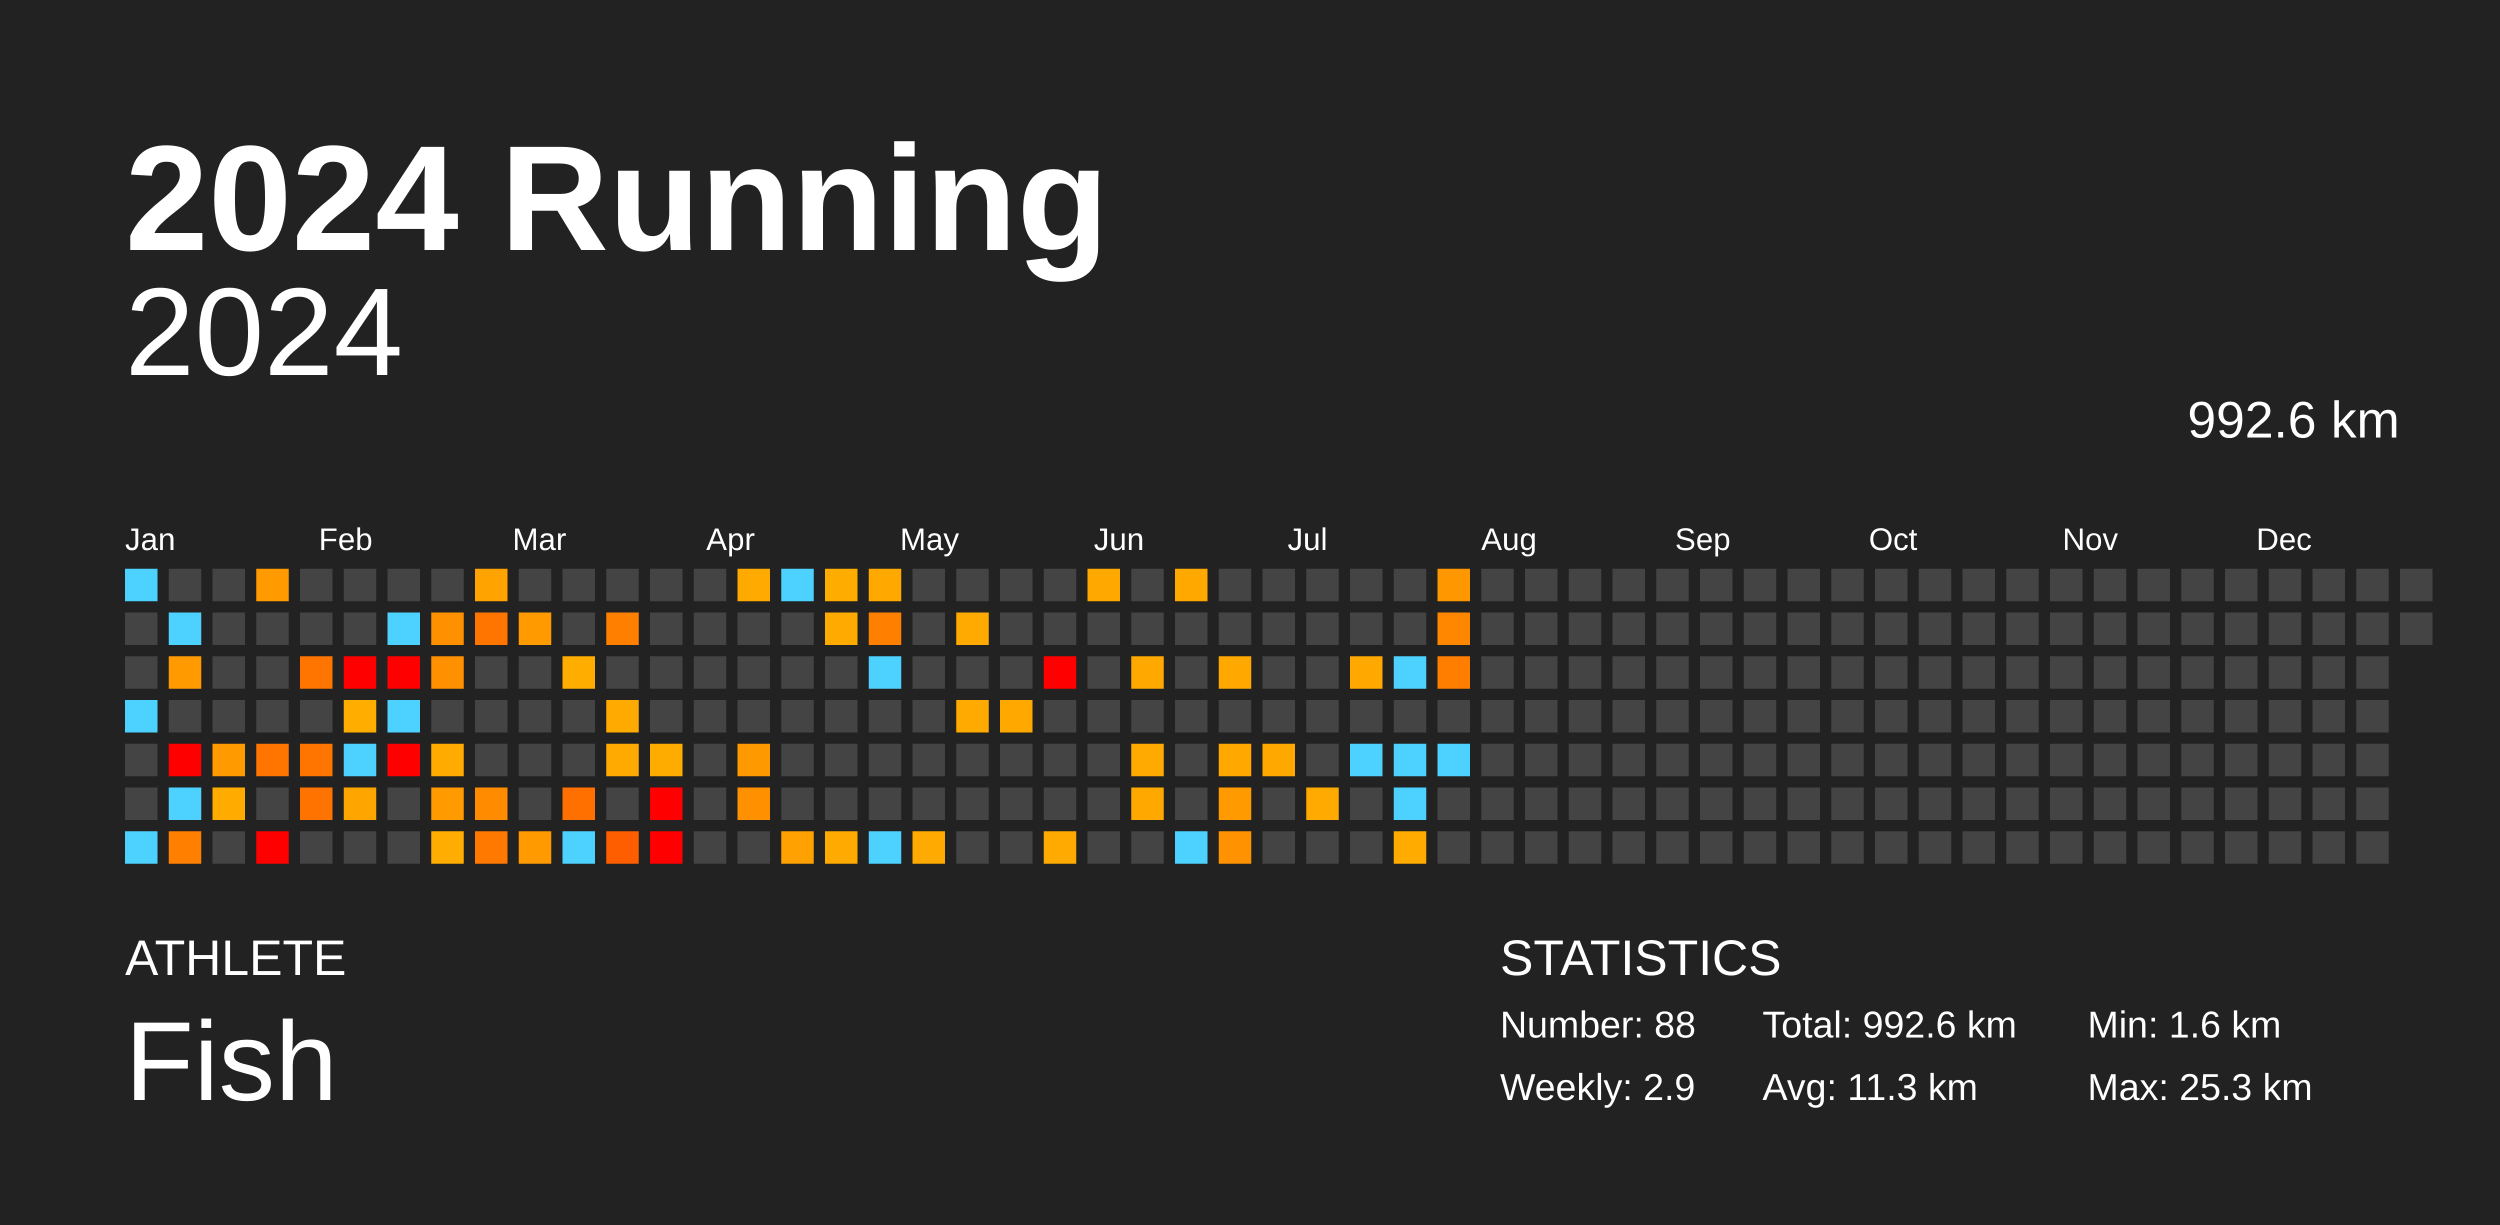
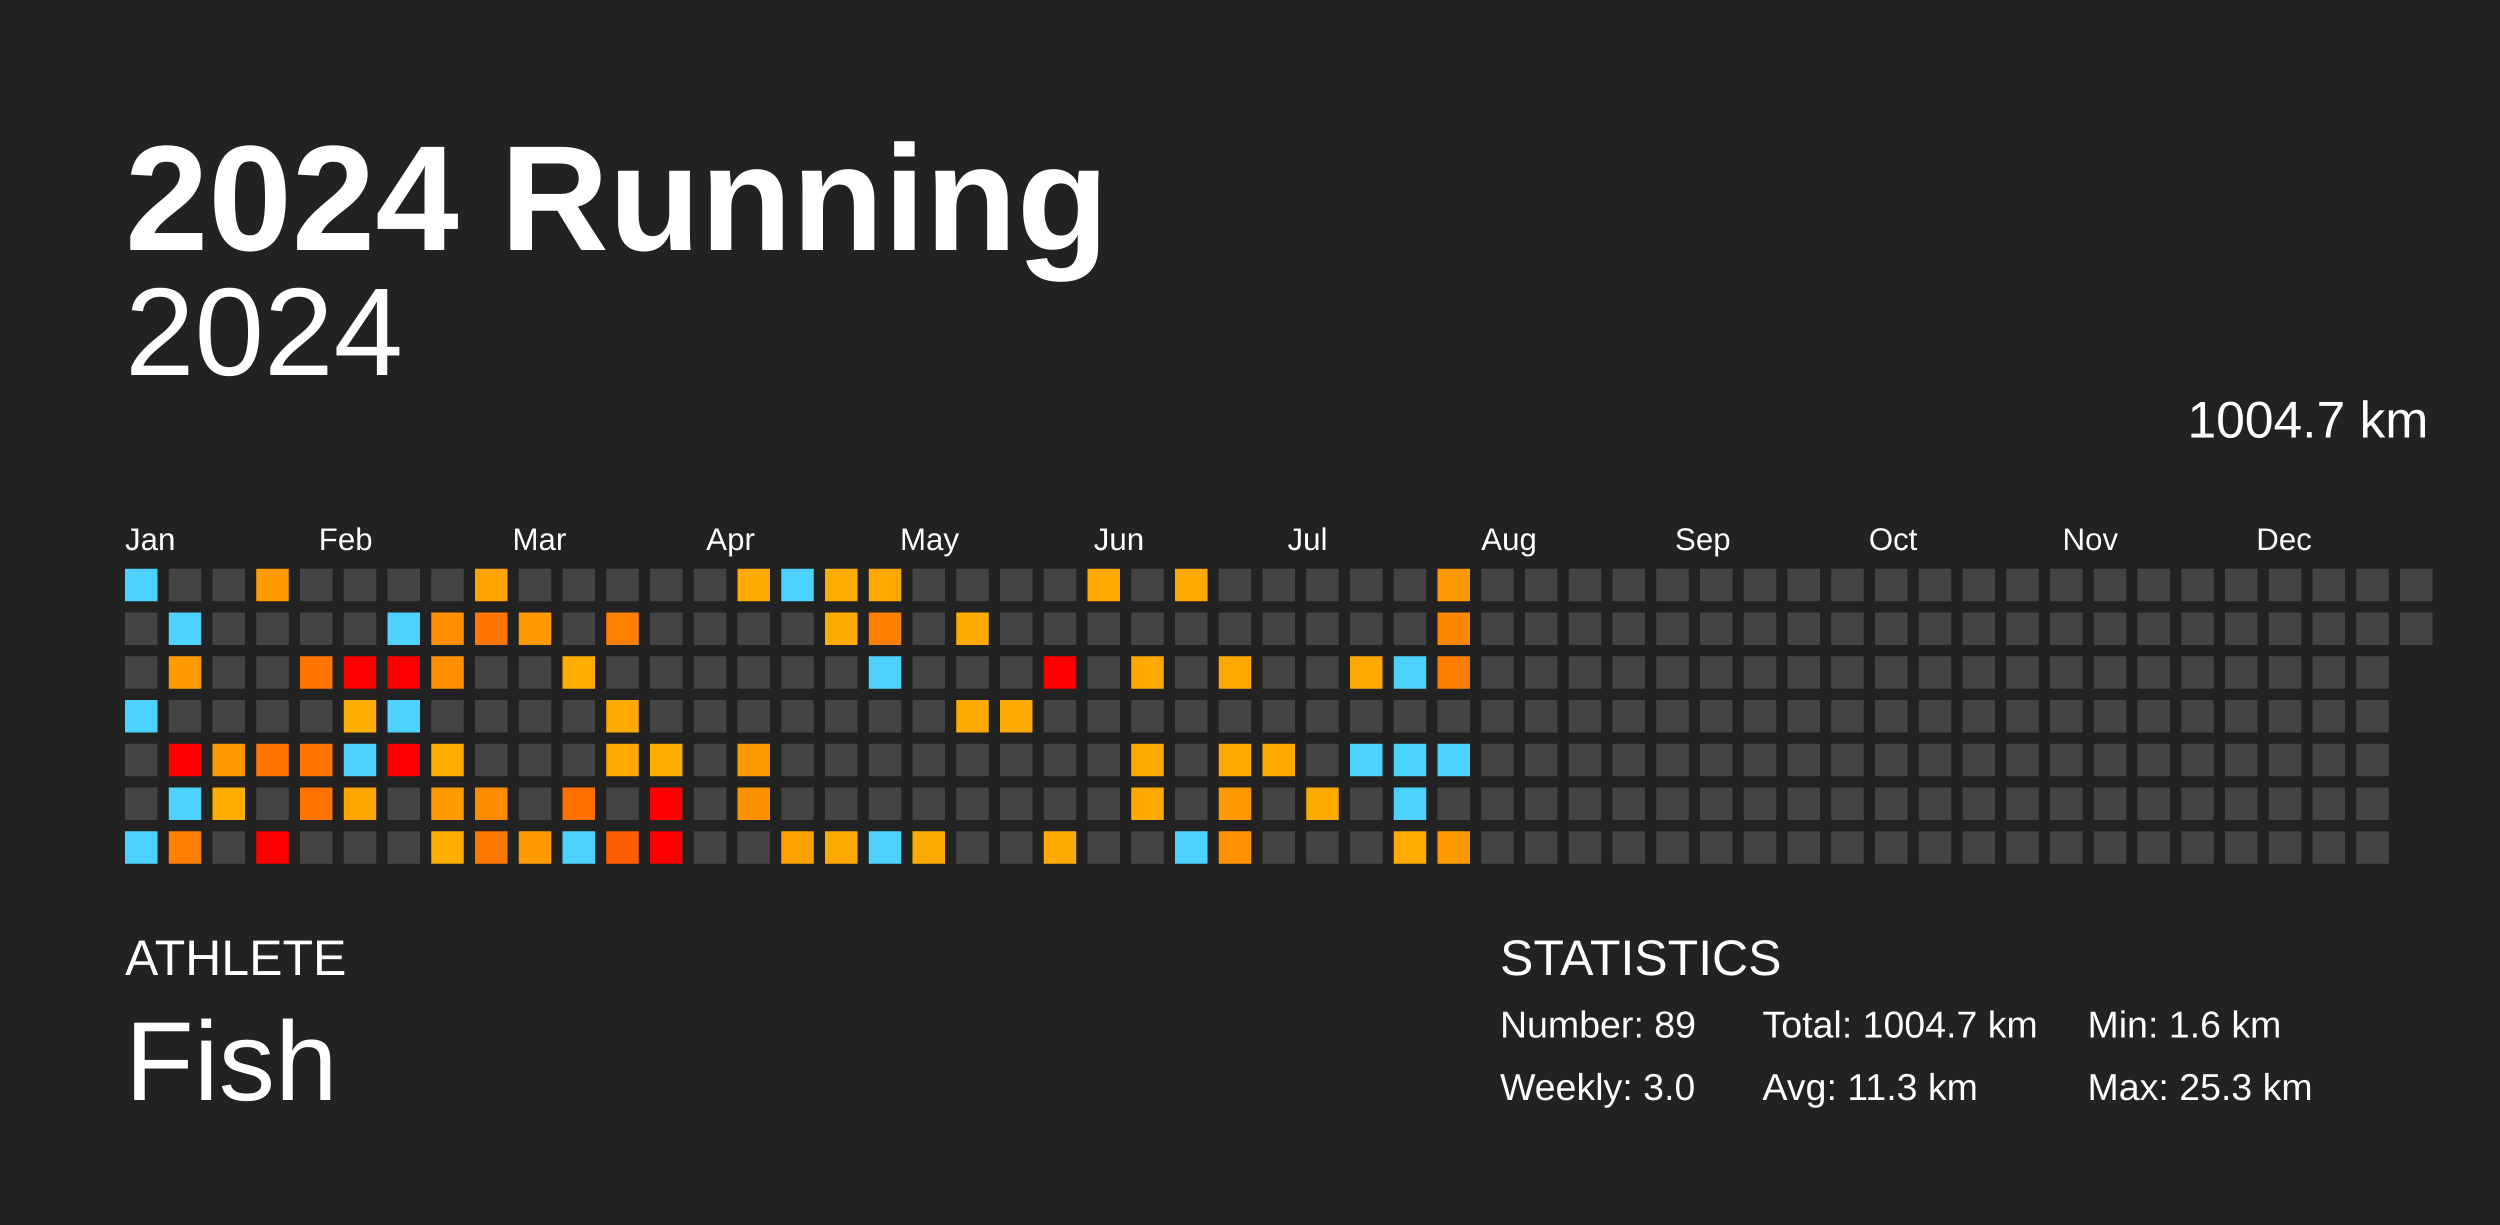
<svg xmlns="http://www.w3.org/2000/svg" baseProfile="full" height="98mm" version="1.1" viewBox="0,0,200,98" width="200mm">
  <defs />
  <rect fill="#222222" height="98" width="200" x="0" y="0" />
  <text fill="#FFFFFF" style="font-size:12px; font-family:Arial; font-weight:bold;" x="10" y="20">2024 Running</text>
  <text fill="#FFFFFF" style="font-size:4px; font-family:Arial" x="10" y="78">ATHLETE</text>
  <text fill="#FFFFFF" style="font-size:9px; font-family:Arial" x="10" y="88">Fish</text>
  <text fill="#FFFFFF" style="font-size:4px; font-family:Arial" x="120" y="78">STATISTICS</text>
-   <text fill="#FFFFFF" style="font-size:3px; font-family:Arial" x="120" y="83">Number: 88</text>
-   <text fill="#FFFFFF" style="font-size:3px; font-family:Arial" x="120" y="88">Weekly: 2.9</text>
-   <text fill="#FFFFFF" style="font-size:3px; font-family:Arial" x="141" y="83">Total: 992.6 km</text>
+   <text fill="#FFFFFF" style="font-size:3px; font-family:Arial" x="120" y="83">Number: 89</text>
+   <text fill="#FFFFFF" style="font-size:3px; font-family:Arial" x="120" y="88">Weekly: 3.0</text>
+   <text fill="#FFFFFF" style="font-size:3px; font-family:Arial" x="141" y="83">Total: 1004.7 km</text>
  <text fill="#FFFFFF" style="font-size:3px; font-family:Arial" x="141" y="88">Avg: 11.3 km</text>
  <text fill="#FFFFFF" style="font-size:3px; font-family:Arial" x="167" y="83">Min: 1.6 km</text>
  <text fill="#FFFFFF" style="font-size:3px; font-family:Arial" x="167" y="88">Max: 25.3 km</text>
  <text alignment-baseline="hanging" fill="#FFFFFF" style="font-size:10.0px; font-family:Arial;" x="10" y="30">2024</text>
-   <text alignment-baseline="hanging" fill="#FFFFFF" style="font-size:4.125px; font-family:Arial;" x="175" y="35">992.6 km</text>
+   <text alignment-baseline="hanging" fill="#FFFFFF" style="font-size:4.125px; font-family:Arial;" x="175" y="35">1004.7 km</text>
  <text fill="#FFFFFF" style="font-size:2.5px; font-family:Arial" x="10.0" y="44">Jan</text>
  <text fill="#FFFFFF" style="font-size:2.5px; font-family:Arial" x="25.5" y="44">Feb</text>
  <text fill="#FFFFFF" style="font-size:2.5px; font-family:Arial" x="41.0" y="44">Mar</text>
  <text fill="#FFFFFF" style="font-size:2.5px; font-family:Arial" x="56.5" y="44">Apr</text>
  <text fill="#FFFFFF" style="font-size:2.5px; font-family:Arial" x="72.0" y="44">May</text>
  <text fill="#FFFFFF" style="font-size:2.5px; font-family:Arial" x="87.5" y="44">Jun</text>
  <text fill="#FFFFFF" style="font-size:2.5px; font-family:Arial" x="103.0" y="44">Jul</text>
  <text fill="#FFFFFF" style="font-size:2.5px; font-family:Arial" x="118.5" y="44">Aug</text>
  <text fill="#FFFFFF" style="font-size:2.5px; font-family:Arial" x="134.0" y="44">Sep</text>
  <text fill="#FFFFFF" style="font-size:2.5px; font-family:Arial" x="149.5" y="44">Oct</text>
  <text fill="#FFFFFF" style="font-size:2.5px; font-family:Arial" x="165.0" y="44">Nov</text>
  <text fill="#FFFFFF" style="font-size:2.5px; font-family:Arial" x="180.5" y="44">Dec</text>
  <rect fill="#4dd2ff" height="2.6" width="2.6" x="10.0" y="45.5" />
  <rect fill="#444444" height="2.6" width="2.6" x="10.0" y="49.0" />
  <rect fill="#444444" height="2.6" width="2.6" x="10.0" y="52.5" />
  <rect fill="#4dd2ff" height="2.6" width="2.6" x="10.0" y="56.0" />
  <rect fill="#444444" height="2.6" width="2.6" x="10.0" y="59.5" />
  <rect fill="#444444" height="2.6" width="2.6" x="10.0" y="63.0" />
  <rect fill="#4dd2ff" height="2.6" width="2.6" x="10.0" y="66.5" />
  <rect fill="#444444" height="2.6" width="2.6" x="13.5" y="45.5" />
  <rect fill="#4dd2ff" height="2.6" width="2.6" x="13.5" y="49.0" />
  <rect fill="#ff9b00" height="2.6" width="2.6" x="13.5" y="52.5" />
  <rect fill="#444444" height="2.6" width="2.6" x="13.5" y="56.0" />
  <rect fill="red" height="2.6" width="2.6" x="13.5" y="59.5" />
  <rect fill="#4dd2ff" height="2.6" width="2.6" x="13.5" y="63.0" />
  <rect fill="#ff7f00" height="2.6" width="2.6" x="13.5" y="66.5" />
  <rect fill="#444444" height="2.6" width="2.6" x="17.0" y="45.5" />
  <rect fill="#444444" height="2.6" width="2.6" x="17.0" y="49.0" />
  <rect fill="#444444" height="2.6" width="2.6" x="17.0" y="52.5" />
  <rect fill="#444444" height="2.6" width="2.6" x="17.0" y="56.0" />
  <rect fill="#ff9b00" height="2.6" width="2.6" x="17.0" y="59.5" />
  <rect fill="#ffab00" height="2.6" width="2.6" x="17.0" y="63.0" />
  <rect fill="#444444" height="2.6" width="2.6" x="17.0" y="66.5" />
  <rect fill="#ff9b00" height="2.6" width="2.6" x="20.5" y="45.5" />
  <rect fill="#444444" height="2.6" width="2.6" x="20.5" y="49.0" />
  <rect fill="#444444" height="2.6" width="2.6" x="20.5" y="52.5" />
  <rect fill="#444444" height="2.6" width="2.6" x="20.5" y="56.0" />
  <rect fill="#ff7500" height="2.6" width="2.6" x="20.5" y="59.5" />
  <rect fill="#444444" height="2.6" width="2.6" x="20.5" y="63.0" />
  <rect fill="red" height="2.6" width="2.6" x="20.5" y="66.5" />
  <rect fill="#444444" height="2.6" width="2.6" x="24.0" y="45.5" />
  <rect fill="#444444" height="2.6" width="2.6" x="24.0" y="49.0" />
  <rect fill="#ff7500" height="2.6" width="2.6" x="24.0" y="52.5" />
  <rect fill="#444444" height="2.6" width="2.6" x="24.0" y="56.0" />
  <rect fill="#ff7500" height="2.6" width="2.6" x="24.0" y="59.5" />
  <rect fill="#ff7400" height="2.6" width="2.6" x="24.0" y="63.0" />
  <rect fill="#444444" height="2.6" width="2.6" x="24.0" y="66.5" />
  <rect fill="#444444" height="2.6" width="2.6" x="27.5" y="45.5" />
  <rect fill="#444444" height="2.6" width="2.6" x="27.5" y="49.0" />
  <rect fill="red" height="2.6" width="2.6" x="27.5" y="52.5" />
  <rect fill="#ffae00" height="2.6" width="2.6" x="27.5" y="56.0" />
  <rect fill="#4dd2ff" height="2.6" width="2.6" x="27.5" y="59.5" />
  <rect fill="#ffa500" height="2.6" width="2.6" x="27.5" y="63.0" />
  <rect fill="#444444" height="2.6" width="2.6" x="27.5" y="66.5" />
  <rect fill="#444444" height="2.6" width="2.6" x="31.0" y="45.5" />
  <rect fill="#4dd2ff" height="2.6" width="2.6" x="31.0" y="49.0" />
  <rect fill="red" height="2.6" width="2.6" x="31.0" y="52.5" />
  <rect fill="#4dd2ff" height="2.6" width="2.6" x="31.0" y="56.0" />
  <rect fill="red" height="2.6" width="2.6" x="31.0" y="59.5" />
  <rect fill="#444444" height="2.6" width="2.6" x="31.0" y="63.0" />
  <rect fill="#444444" height="2.6" width="2.6" x="31.0" y="66.5" />
  <rect fill="#444444" height="2.6" width="2.6" x="34.5" y="45.5" />
  <rect fill="#ff9000" height="2.6" width="2.6" x="34.5" y="49.0" />
  <rect fill="#ff9100" height="2.6" width="2.6" x="34.5" y="52.5" />
  <rect fill="#444444" height="2.6" width="2.6" x="34.5" y="56.0" />
  <rect fill="#ffab00" height="2.6" width="2.6" x="34.5" y="59.5" />
  <rect fill="#ff9a00" height="2.6" width="2.6" x="34.5" y="63.0" />
  <rect fill="#ffad00" height="2.6" width="2.6" x="34.5" y="66.5" />
  <rect fill="#ffa300" height="2.6" width="2.6" x="38.0" y="45.5" />
  <rect fill="#ff7500" height="2.6" width="2.6" x="38.0" y="49.0" />
  <rect fill="#444444" height="2.6" width="2.6" x="38.0" y="52.5" />
  <rect fill="#444444" height="2.6" width="2.6" x="38.0" y="56.0" />
  <rect fill="#444444" height="2.6" width="2.6" x="38.0" y="59.5" />
  <rect fill="#ff8c00" height="2.6" width="2.6" x="38.0" y="63.0" />
  <rect fill="#ff7800" height="2.6" width="2.6" x="38.0" y="66.5" />
  <rect fill="#444444" height="2.6" width="2.6" x="41.5" y="45.5" />
  <rect fill="#ff9b00" height="2.6" width="2.6" x="41.5" y="49.0" />
  <rect fill="#444444" height="2.6" width="2.6" x="41.5" y="52.5" />
  <rect fill="#444444" height="2.6" width="2.6" x="41.5" y="56.0" />
  <rect fill="#444444" height="2.6" width="2.6" x="41.5" y="59.5" />
  <rect fill="#444444" height="2.6" width="2.6" x="41.5" y="63.0" />
  <rect fill="#ff9a00" height="2.6" width="2.6" x="41.5" y="66.5" />
  <rect fill="#444444" height="2.6" width="2.6" x="45.0" y="45.5" />
  <rect fill="#444444" height="2.6" width="2.6" x="45.0" y="49.0" />
  <rect fill="#ffae00" height="2.6" width="2.6" x="45.0" y="52.5" />
  <rect fill="#444444" height="2.6" width="2.6" x="45.0" y="56.0" />
  <rect fill="#444444" height="2.6" width="2.6" x="45.0" y="59.5" />
  <rect fill="#ff7000" height="2.6" width="2.6" x="45.0" y="63.0" />
  <rect fill="#4dd2ff" height="2.6" width="2.6" x="45.0" y="66.5" />
  <rect fill="#444444" height="2.6" width="2.6" x="48.5" y="45.5" />
  <rect fill="#ff7f00" height="2.6" width="2.6" x="48.5" y="49.0" />
  <rect fill="#444444" height="2.6" width="2.6" x="48.5" y="52.5" />
  <rect fill="#ffaa00" height="2.6" width="2.6" x="48.5" y="56.0" />
  <rect fill="#ffaa00" height="2.6" width="2.6" x="48.5" y="59.5" />
  <rect fill="#444444" height="2.6" width="2.6" x="48.5" y="63.0" />
  <rect fill="#ff5e00" height="2.6" width="2.6" x="48.5" y="66.5" />
  <rect fill="#444444" height="2.6" width="2.6" x="52.0" y="45.5" />
  <rect fill="#444444" height="2.6" width="2.6" x="52.0" y="49.0" />
  <rect fill="#444444" height="2.6" width="2.6" x="52.0" y="52.5" />
  <rect fill="#444444" height="2.6" width="2.6" x="52.0" y="56.0" />
  <rect fill="#ffac00" height="2.6" width="2.6" x="52.0" y="59.5" />
  <rect fill="red" height="2.6" width="2.6" x="52.0" y="63.0" />
  <rect fill="red" height="2.6" width="2.6" x="52.0" y="66.5" />
  <rect fill="#444444" height="2.6" width="2.6" x="55.5" y="45.5" />
  <rect fill="#444444" height="2.6" width="2.6" x="55.5" y="49.0" />
  <rect fill="#444444" height="2.6" width="2.6" x="55.5" y="52.5" />
  <rect fill="#444444" height="2.6" width="2.6" x="55.5" y="56.0" />
  <rect fill="#444444" height="2.6" width="2.6" x="55.5" y="59.5" />
  <rect fill="#444444" height="2.6" width="2.6" x="55.5" y="63.0" />
  <rect fill="#444444" height="2.6" width="2.6" x="55.5" y="66.5" />
  <rect fill="#ffaa00" height="2.6" width="2.6" x="59.0" y="45.5" />
  <rect fill="#444444" height="2.6" width="2.6" x="59.0" y="49.0" />
  <rect fill="#444444" height="2.6" width="2.6" x="59.0" y="52.5" />
  <rect fill="#444444" height="2.6" width="2.6" x="59.0" y="56.0" />
  <rect fill="#ff9900" height="2.6" width="2.6" x="59.0" y="59.5" />
  <rect fill="#ff9100" height="2.6" width="2.6" x="59.0" y="63.0" />
  <rect fill="#444444" height="2.6" width="2.6" x="59.0" y="66.5" />
  <rect fill="#4dd2ff" height="2.6" width="2.6" x="62.5" y="45.5" />
  <rect fill="#444444" height="2.6" width="2.6" x="62.5" y="49.0" />
  <rect fill="#444444" height="2.6" width="2.6" x="62.5" y="52.5" />
  <rect fill="#444444" height="2.6" width="2.6" x="62.5" y="56.0" />
  <rect fill="#444444" height="2.6" width="2.6" x="62.5" y="59.5" />
  <rect fill="#444444" height="2.6" width="2.6" x="62.5" y="63.0" />
  <rect fill="#ffa100" height="2.6" width="2.6" x="62.5" y="66.5" />
  <rect fill="#ffac00" height="2.6" width="2.6" x="66.0" y="45.5" />
  <rect fill="#ffaa00" height="2.6" width="2.6" x="66.0" y="49.0" />
  <rect fill="#444444" height="2.6" width="2.6" x="66.0" y="52.5" />
  <rect fill="#444444" height="2.6" width="2.6" x="66.0" y="56.0" />
  <rect fill="#444444" height="2.6" width="2.6" x="66.0" y="59.5" />
  <rect fill="#444444" height="2.6" width="2.6" x="66.0" y="63.0" />
  <rect fill="#ffaa00" height="2.6" width="2.6" x="66.0" y="66.5" />
  <rect fill="#ffa800" height="2.6" width="2.6" x="69.5" y="45.5" />
  <rect fill="#ff7f00" height="2.6" width="2.6" x="69.5" y="49.0" />
  <rect fill="#4dd2ff" height="2.6" width="2.6" x="69.5" y="52.5" />
  <rect fill="#444444" height="2.6" width="2.6" x="69.5" y="56.0" />
  <rect fill="#444444" height="2.6" width="2.6" x="69.5" y="59.5" />
  <rect fill="#444444" height="2.6" width="2.6" x="69.5" y="63.0" />
  <rect fill="#4dd2ff" height="2.6" width="2.6" x="69.5" y="66.5" />
  <rect fill="#444444" height="2.6" width="2.6" x="73.0" y="45.5" />
  <rect fill="#444444" height="2.6" width="2.6" x="73.0" y="49.0" />
  <rect fill="#444444" height="2.6" width="2.6" x="73.0" y="52.5" />
  <rect fill="#444444" height="2.6" width="2.6" x="73.0" y="56.0" />
  <rect fill="#444444" height="2.6" width="2.6" x="73.0" y="59.5" />
  <rect fill="#444444" height="2.6" width="2.6" x="73.0" y="63.0" />
  <rect fill="#ffaa00" height="2.6" width="2.6" x="73.0" y="66.5" />
  <rect fill="#444444" height="2.6" width="2.6" x="76.5" y="45.5" />
  <rect fill="#ffaa00" height="2.6" width="2.6" x="76.5" y="49.0" />
  <rect fill="#444444" height="2.6" width="2.6" x="76.5" y="52.5" />
  <rect fill="#ffaa00" height="2.6" width="2.6" x="76.5" y="56.0" />
  <rect fill="#444444" height="2.6" width="2.6" x="76.5" y="59.5" />
  <rect fill="#444444" height="2.6" width="2.6" x="76.5" y="63.0" />
  <rect fill="#444444" height="2.6" width="2.6" x="76.5" y="66.5" />
  <rect fill="#444444" height="2.6" width="2.6" x="80.0" y="45.5" />
  <rect fill="#444444" height="2.6" width="2.6" x="80.0" y="49.0" />
  <rect fill="#444444" height="2.6" width="2.6" x="80.0" y="52.5" />
  <rect fill="#ffa800" height="2.6" width="2.6" x="80.0" y="56.0" />
  <rect fill="#444444" height="2.6" width="2.6" x="80.0" y="59.5" />
  <rect fill="#444444" height="2.6" width="2.6" x="80.0" y="63.0" />
  <rect fill="#444444" height="2.6" width="2.6" x="80.0" y="66.5" />
  <rect fill="#444444" height="2.6" width="2.6" x="83.5" y="45.5" />
  <rect fill="#444444" height="2.6" width="2.6" x="83.5" y="49.0" />
  <rect fill="red" height="2.6" width="2.6" x="83.5" y="52.5" />
  <rect fill="#444444" height="2.6" width="2.6" x="83.5" y="56.0" />
  <rect fill="#444444" height="2.6" width="2.6" x="83.5" y="59.5" />
  <rect fill="#444444" height="2.6" width="2.6" x="83.5" y="63.0" />
  <rect fill="#ffaa00" height="2.6" width="2.6" x="83.5" y="66.5" />
  <rect fill="#ffa900" height="2.6" width="2.6" x="87.0" y="45.5" />
  <rect fill="#444444" height="2.6" width="2.6" x="87.0" y="49.0" />
  <rect fill="#444444" height="2.6" width="2.6" x="87.0" y="52.5" />
  <rect fill="#444444" height="2.6" width="2.6" x="87.0" y="56.0" />
  <rect fill="#444444" height="2.6" width="2.6" x="87.0" y="59.5" />
  <rect fill="#444444" height="2.6" width="2.6" x="87.0" y="63.0" />
  <rect fill="#444444" height="2.6" width="2.6" x="87.0" y="66.5" />
  <rect fill="#444444" height="2.6" width="2.6" x="90.5" y="45.5" />
  <rect fill="#444444" height="2.6" width="2.6" x="90.5" y="49.0" />
  <rect fill="#ffa800" height="2.6" width="2.6" x="90.5" y="52.5" />
  <rect fill="#444444" height="2.6" width="2.6" x="90.5" y="56.0" />
  <rect fill="#ffaa00" height="2.6" width="2.6" x="90.5" y="59.5" />
  <rect fill="#ffa900" height="2.6" width="2.6" x="90.5" y="63.0" />
  <rect fill="#444444" height="2.6" width="2.6" x="90.5" y="66.5" />
  <rect fill="#ffa900" height="2.6" width="2.6" x="94.0" y="45.5" />
  <rect fill="#444444" height="2.6" width="2.6" x="94.0" y="49.0" />
  <rect fill="#444444" height="2.6" width="2.6" x="94.0" y="52.5" />
  <rect fill="#444444" height="2.6" width="2.6" x="94.0" y="56.0" />
  <rect fill="#444444" height="2.6" width="2.6" x="94.0" y="59.5" />
  <rect fill="#444444" height="2.6" width="2.6" x="94.0" y="63.0" />
  <rect fill="#4dd2ff" height="2.6" width="2.6" x="94.0" y="66.5" />
  <rect fill="#444444" height="2.6" width="2.6" x="97.5" y="45.5" />
  <rect fill="#444444" height="2.6" width="2.6" x="97.5" y="49.0" />
  <rect fill="#ffa900" height="2.6" width="2.6" x="97.5" y="52.5" />
  <rect fill="#444444" height="2.6" width="2.6" x="97.5" y="56.0" />
  <rect fill="#ffa800" height="2.6" width="2.6" x="97.5" y="59.5" />
  <rect fill="#ff9b00" height="2.6" width="2.6" x="97.5" y="63.0" />
  <rect fill="#ff9200" height="2.6" width="2.6" x="97.5" y="66.5" />
  <rect fill="#444444" height="2.6" width="2.6" x="101.0" y="45.5" />
  <rect fill="#444444" height="2.6" width="2.6" x="101.0" y="49.0" />
  <rect fill="#444444" height="2.6" width="2.6" x="101.0" y="52.5" />
  <rect fill="#444444" height="2.6" width="2.6" x="101.0" y="56.0" />
  <rect fill="#ffa900" height="2.6" width="2.6" x="101.0" y="59.5" />
  <rect fill="#444444" height="2.6" width="2.6" x="101.0" y="63.0" />
  <rect fill="#444444" height="2.6" width="2.6" x="101.0" y="66.5" />
  <rect fill="#444444" height="2.6" width="2.6" x="104.5" y="45.5" />
  <rect fill="#444444" height="2.6" width="2.6" x="104.5" y="49.0" />
  <rect fill="#444444" height="2.6" width="2.6" x="104.5" y="52.5" />
  <rect fill="#444444" height="2.6" width="2.6" x="104.5" y="56.0" />
  <rect fill="#444444" height="2.6" width="2.6" x="104.5" y="59.5" />
  <rect fill="#ffaa00" height="2.6" width="2.6" x="104.5" y="63.0" />
  <rect fill="#444444" height="2.6" width="2.6" x="104.5" y="66.5" />
  <rect fill="#444444" height="2.6" width="2.6" x="108.0" y="45.5" />
  <rect fill="#444444" height="2.6" width="2.6" x="108.0" y="49.0" />
  <rect fill="#ffa900" height="2.6" width="2.6" x="108.0" y="52.5" />
  <rect fill="#444444" height="2.6" width="2.6" x="108.0" y="56.0" />
  <rect fill="#4dd2ff" height="2.6" width="2.6" x="108.0" y="59.5" />
  <rect fill="#444444" height="2.6" width="2.6" x="108.0" y="63.0" />
  <rect fill="#444444" height="2.6" width="2.6" x="108.0" y="66.5" />
  <rect fill="#444444" height="2.6" width="2.6" x="111.5" y="45.5" />
  <rect fill="#444444" height="2.6" width="2.6" x="111.5" y="49.0" />
  <rect fill="#4dd2ff" height="2.6" width="2.6" x="111.5" y="52.5" />
  <rect fill="#444444" height="2.6" width="2.6" x="111.5" y="56.0" />
  <rect fill="#4dd2ff" height="2.6" width="2.6" x="111.5" y="59.5" />
  <rect fill="#4dd2ff" height="2.6" width="2.6" x="111.5" y="63.0" />
  <rect fill="#ffab00" height="2.6" width="2.6" x="111.5" y="66.5" />
  <rect fill="#ff9700" height="2.6" width="2.6" x="115.0" y="45.5" />
  <rect fill="#ff8700" height="2.6" width="2.6" x="115.0" y="49.0" />
  <rect fill="#ff7e00" height="2.6" width="2.6" x="115.0" y="52.5" />
  <rect fill="#444444" height="2.6" width="2.6" x="115.0" y="56.0" />
  <rect fill="#4dd2ff" height="2.6" width="2.6" x="115.0" y="59.5" />
  <rect fill="#444444" height="2.6" width="2.6" x="115.0" y="63.0" />
-   <rect fill="#444444" height="2.6" width="2.6" x="115.0" y="66.5" />
+   <rect fill="#ff9b00" height="2.6" width="2.6" x="115.0" y="66.5" />
  <rect fill="#444444" height="2.6" width="2.6" x="118.5" y="45.5" />
  <rect fill="#444444" height="2.6" width="2.6" x="118.5" y="49.0" />
  <rect fill="#444444" height="2.6" width="2.6" x="118.5" y="52.5" />
  <rect fill="#444444" height="2.6" width="2.6" x="118.5" y="56.0" />
  <rect fill="#444444" height="2.6" width="2.6" x="118.5" y="59.5" />
  <rect fill="#444444" height="2.6" width="2.6" x="118.5" y="63.0" />
  <rect fill="#444444" height="2.6" width="2.6" x="118.5" y="66.5" />
  <rect fill="#444444" height="2.6" width="2.6" x="122.0" y="45.5" />
  <rect fill="#444444" height="2.6" width="2.6" x="122.0" y="49.0" />
  <rect fill="#444444" height="2.6" width="2.6" x="122.0" y="52.5" />
  <rect fill="#444444" height="2.6" width="2.6" x="122.0" y="56.0" />
  <rect fill="#444444" height="2.6" width="2.6" x="122.0" y="59.5" />
  <rect fill="#444444" height="2.6" width="2.6" x="122.0" y="63.0" />
  <rect fill="#444444" height="2.6" width="2.6" x="122.0" y="66.5" />
  <rect fill="#444444" height="2.6" width="2.6" x="125.5" y="45.5" />
  <rect fill="#444444" height="2.6" width="2.6" x="125.5" y="49.0" />
  <rect fill="#444444" height="2.6" width="2.6" x="125.5" y="52.5" />
  <rect fill="#444444" height="2.6" width="2.6" x="125.5" y="56.0" />
  <rect fill="#444444" height="2.6" width="2.6" x="125.5" y="59.5" />
  <rect fill="#444444" height="2.6" width="2.6" x="125.5" y="63.0" />
  <rect fill="#444444" height="2.6" width="2.6" x="125.5" y="66.5" />
  <rect fill="#444444" height="2.6" width="2.6" x="129.0" y="45.5" />
  <rect fill="#444444" height="2.6" width="2.6" x="129.0" y="49.0" />
  <rect fill="#444444" height="2.6" width="2.6" x="129.0" y="52.5" />
  <rect fill="#444444" height="2.6" width="2.6" x="129.0" y="56.0" />
  <rect fill="#444444" height="2.6" width="2.6" x="129.0" y="59.5" />
  <rect fill="#444444" height="2.6" width="2.6" x="129.0" y="63.0" />
  <rect fill="#444444" height="2.6" width="2.6" x="129.0" y="66.5" />
  <rect fill="#444444" height="2.6" width="2.6" x="132.5" y="45.5" />
  <rect fill="#444444" height="2.6" width="2.6" x="132.5" y="49.0" />
  <rect fill="#444444" height="2.6" width="2.6" x="132.5" y="52.5" />
  <rect fill="#444444" height="2.6" width="2.6" x="132.5" y="56.0" />
  <rect fill="#444444" height="2.6" width="2.6" x="132.5" y="59.5" />
  <rect fill="#444444" height="2.6" width="2.6" x="132.5" y="63.0" />
  <rect fill="#444444" height="2.6" width="2.6" x="132.5" y="66.5" />
  <rect fill="#444444" height="2.6" width="2.6" x="136.0" y="45.5" />
  <rect fill="#444444" height="2.6" width="2.6" x="136.0" y="49.0" />
  <rect fill="#444444" height="2.6" width="2.6" x="136.0" y="52.5" />
  <rect fill="#444444" height="2.6" width="2.6" x="136.0" y="56.0" />
  <rect fill="#444444" height="2.6" width="2.6" x="136.0" y="59.5" />
  <rect fill="#444444" height="2.6" width="2.6" x="136.0" y="63.0" />
  <rect fill="#444444" height="2.6" width="2.6" x="136.0" y="66.5" />
  <rect fill="#444444" height="2.6" width="2.6" x="139.5" y="45.5" />
  <rect fill="#444444" height="2.6" width="2.6" x="139.5" y="49.0" />
  <rect fill="#444444" height="2.6" width="2.6" x="139.5" y="52.5" />
  <rect fill="#444444" height="2.6" width="2.6" x="139.5" y="56.0" />
  <rect fill="#444444" height="2.6" width="2.6" x="139.5" y="59.5" />
  <rect fill="#444444" height="2.6" width="2.6" x="139.5" y="63.0" />
  <rect fill="#444444" height="2.6" width="2.6" x="139.5" y="66.5" />
  <rect fill="#444444" height="2.6" width="2.6" x="143.0" y="45.5" />
  <rect fill="#444444" height="2.6" width="2.6" x="143.0" y="49.0" />
  <rect fill="#444444" height="2.6" width="2.6" x="143.0" y="52.5" />
  <rect fill="#444444" height="2.6" width="2.6" x="143.0" y="56.0" />
  <rect fill="#444444" height="2.6" width="2.6" x="143.0" y="59.5" />
  <rect fill="#444444" height="2.6" width="2.6" x="143.0" y="63.0" />
  <rect fill="#444444" height="2.6" width="2.6" x="143.0" y="66.5" />
  <rect fill="#444444" height="2.6" width="2.6" x="146.5" y="45.5" />
  <rect fill="#444444" height="2.6" width="2.6" x="146.5" y="49.0" />
  <rect fill="#444444" height="2.6" width="2.6" x="146.5" y="52.5" />
  <rect fill="#444444" height="2.6" width="2.6" x="146.5" y="56.0" />
  <rect fill="#444444" height="2.6" width="2.6" x="146.5" y="59.5" />
  <rect fill="#444444" height="2.6" width="2.6" x="146.5" y="63.0" />
  <rect fill="#444444" height="2.6" width="2.6" x="146.5" y="66.5" />
  <rect fill="#444444" height="2.6" width="2.6" x="150.0" y="45.5" />
  <rect fill="#444444" height="2.6" width="2.6" x="150.0" y="49.0" />
  <rect fill="#444444" height="2.6" width="2.6" x="150.0" y="52.5" />
  <rect fill="#444444" height="2.6" width="2.6" x="150.0" y="56.0" />
  <rect fill="#444444" height="2.6" width="2.6" x="150.0" y="59.5" />
  <rect fill="#444444" height="2.6" width="2.6" x="150.0" y="63.0" />
  <rect fill="#444444" height="2.6" width="2.6" x="150.0" y="66.5" />
  <rect fill="#444444" height="2.6" width="2.6" x="153.5" y="45.5" />
  <rect fill="#444444" height="2.6" width="2.6" x="153.5" y="49.0" />
  <rect fill="#444444" height="2.6" width="2.6" x="153.5" y="52.5" />
  <rect fill="#444444" height="2.6" width="2.6" x="153.5" y="56.0" />
  <rect fill="#444444" height="2.6" width="2.6" x="153.5" y="59.5" />
  <rect fill="#444444" height="2.6" width="2.6" x="153.5" y="63.0" />
  <rect fill="#444444" height="2.6" width="2.6" x="153.5" y="66.5" />
  <rect fill="#444444" height="2.6" width="2.6" x="157.0" y="45.5" />
  <rect fill="#444444" height="2.6" width="2.6" x="157.0" y="49.0" />
  <rect fill="#444444" height="2.6" width="2.6" x="157.0" y="52.5" />
  <rect fill="#444444" height="2.6" width="2.6" x="157.0" y="56.0" />
  <rect fill="#444444" height="2.6" width="2.6" x="157.0" y="59.5" />
  <rect fill="#444444" height="2.6" width="2.6" x="157.0" y="63.0" />
  <rect fill="#444444" height="2.6" width="2.6" x="157.0" y="66.5" />
  <rect fill="#444444" height="2.6" width="2.6" x="160.5" y="45.5" />
  <rect fill="#444444" height="2.6" width="2.6" x="160.5" y="49.0" />
  <rect fill="#444444" height="2.6" width="2.6" x="160.5" y="52.5" />
  <rect fill="#444444" height="2.6" width="2.6" x="160.5" y="56.0" />
  <rect fill="#444444" height="2.6" width="2.6" x="160.5" y="59.5" />
  <rect fill="#444444" height="2.6" width="2.6" x="160.5" y="63.0" />
  <rect fill="#444444" height="2.6" width="2.6" x="160.5" y="66.5" />
  <rect fill="#444444" height="2.6" width="2.6" x="164.0" y="45.5" />
  <rect fill="#444444" height="2.6" width="2.6" x="164.0" y="49.0" />
  <rect fill="#444444" height="2.6" width="2.6" x="164.0" y="52.5" />
  <rect fill="#444444" height="2.6" width="2.6" x="164.0" y="56.0" />
  <rect fill="#444444" height="2.6" width="2.6" x="164.0" y="59.5" />
  <rect fill="#444444" height="2.6" width="2.6" x="164.0" y="63.0" />
  <rect fill="#444444" height="2.6" width="2.6" x="164.0" y="66.5" />
  <rect fill="#444444" height="2.6" width="2.6" x="167.5" y="45.5" />
  <rect fill="#444444" height="2.6" width="2.6" x="167.5" y="49.0" />
  <rect fill="#444444" height="2.6" width="2.6" x="167.5" y="52.5" />
  <rect fill="#444444" height="2.6" width="2.6" x="167.5" y="56.0" />
  <rect fill="#444444" height="2.6" width="2.6" x="167.5" y="59.5" />
  <rect fill="#444444" height="2.6" width="2.6" x="167.5" y="63.0" />
  <rect fill="#444444" height="2.6" width="2.6" x="167.5" y="66.5" />
  <rect fill="#444444" height="2.6" width="2.6" x="171.0" y="45.5" />
  <rect fill="#444444" height="2.6" width="2.6" x="171.0" y="49.0" />
  <rect fill="#444444" height="2.6" width="2.6" x="171.0" y="52.5" />
  <rect fill="#444444" height="2.6" width="2.6" x="171.0" y="56.0" />
  <rect fill="#444444" height="2.6" width="2.6" x="171.0" y="59.5" />
  <rect fill="#444444" height="2.6" width="2.6" x="171.0" y="63.0" />
  <rect fill="#444444" height="2.6" width="2.6" x="171.0" y="66.5" />
  <rect fill="#444444" height="2.6" width="2.6" x="174.5" y="45.5" />
  <rect fill="#444444" height="2.6" width="2.6" x="174.5" y="49.0" />
  <rect fill="#444444" height="2.6" width="2.6" x="174.5" y="52.5" />
  <rect fill="#444444" height="2.6" width="2.6" x="174.5" y="56.0" />
  <rect fill="#444444" height="2.6" width="2.6" x="174.5" y="59.5" />
  <rect fill="#444444" height="2.6" width="2.6" x="174.5" y="63.0" />
  <rect fill="#444444" height="2.6" width="2.6" x="174.5" y="66.5" />
  <rect fill="#444444" height="2.6" width="2.6" x="178.0" y="45.5" />
  <rect fill="#444444" height="2.6" width="2.6" x="178.0" y="49.0" />
  <rect fill="#444444" height="2.6" width="2.6" x="178.0" y="52.5" />
  <rect fill="#444444" height="2.6" width="2.6" x="178.0" y="56.0" />
  <rect fill="#444444" height="2.6" width="2.6" x="178.0" y="59.5" />
  <rect fill="#444444" height="2.6" width="2.6" x="178.0" y="63.0" />
  <rect fill="#444444" height="2.6" width="2.6" x="178.0" y="66.5" />
  <rect fill="#444444" height="2.6" width="2.6" x="181.5" y="45.5" />
  <rect fill="#444444" height="2.6" width="2.6" x="181.5" y="49.0" />
  <rect fill="#444444" height="2.6" width="2.6" x="181.5" y="52.5" />
  <rect fill="#444444" height="2.6" width="2.6" x="181.5" y="56.0" />
  <rect fill="#444444" height="2.6" width="2.6" x="181.5" y="59.5" />
  <rect fill="#444444" height="2.6" width="2.6" x="181.5" y="63.0" />
  <rect fill="#444444" height="2.6" width="2.6" x="181.5" y="66.5" />
  <rect fill="#444444" height="2.6" width="2.6" x="185.0" y="45.5" />
  <rect fill="#444444" height="2.6" width="2.6" x="185.0" y="49.0" />
  <rect fill="#444444" height="2.6" width="2.6" x="185.0" y="52.5" />
  <rect fill="#444444" height="2.6" width="2.6" x="185.0" y="56.0" />
  <rect fill="#444444" height="2.6" width="2.6" x="185.0" y="59.5" />
  <rect fill="#444444" height="2.6" width="2.6" x="185.0" y="63.0" />
  <rect fill="#444444" height="2.6" width="2.6" x="185.0" y="66.5" />
  <rect fill="#444444" height="2.6" width="2.6" x="188.5" y="45.5" />
  <rect fill="#444444" height="2.6" width="2.6" x="188.5" y="49.0" />
  <rect fill="#444444" height="2.6" width="2.6" x="188.5" y="52.5" />
  <rect fill="#444444" height="2.6" width="2.6" x="188.5" y="56.0" />
  <rect fill="#444444" height="2.6" width="2.6" x="188.5" y="59.5" />
  <rect fill="#444444" height="2.6" width="2.6" x="188.5" y="63.0" />
  <rect fill="#444444" height="2.6" width="2.6" x="188.5" y="66.5" />
  <rect fill="#444444" height="2.6" width="2.6" x="192.0" y="45.5" />
  <rect fill="#444444" height="2.6" width="2.6" x="192.0" y="49.0" />
</svg>
